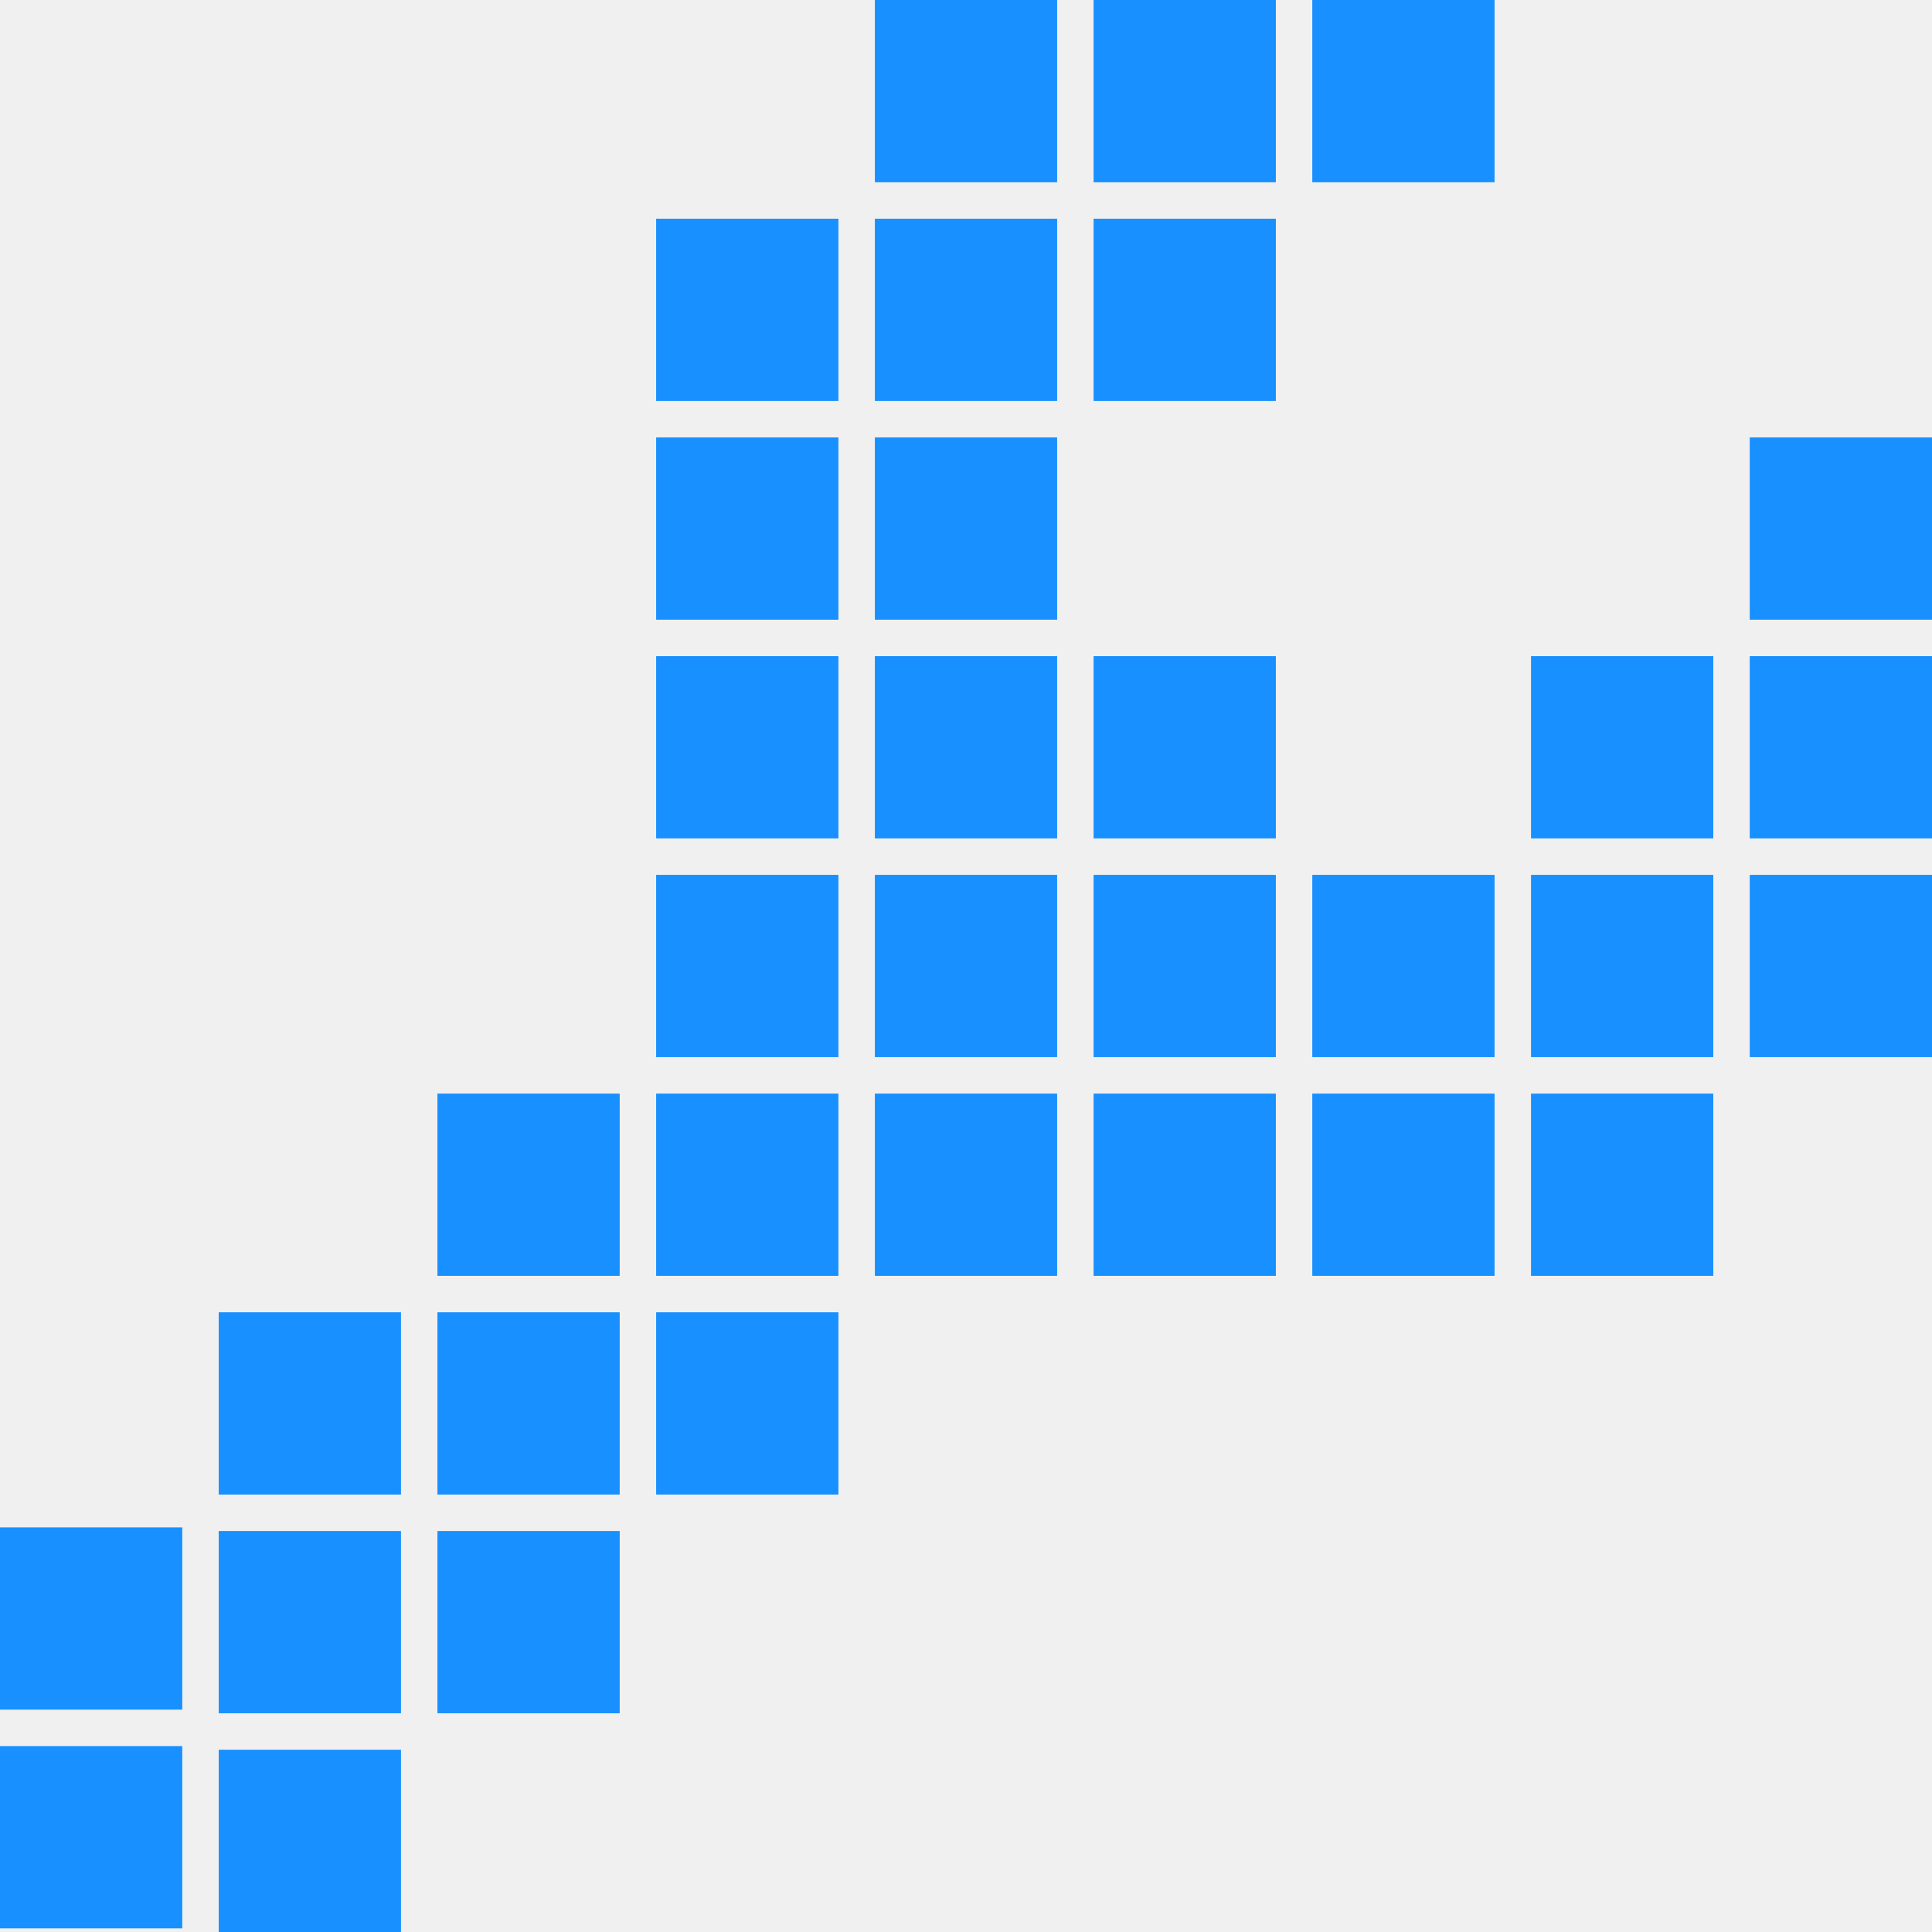
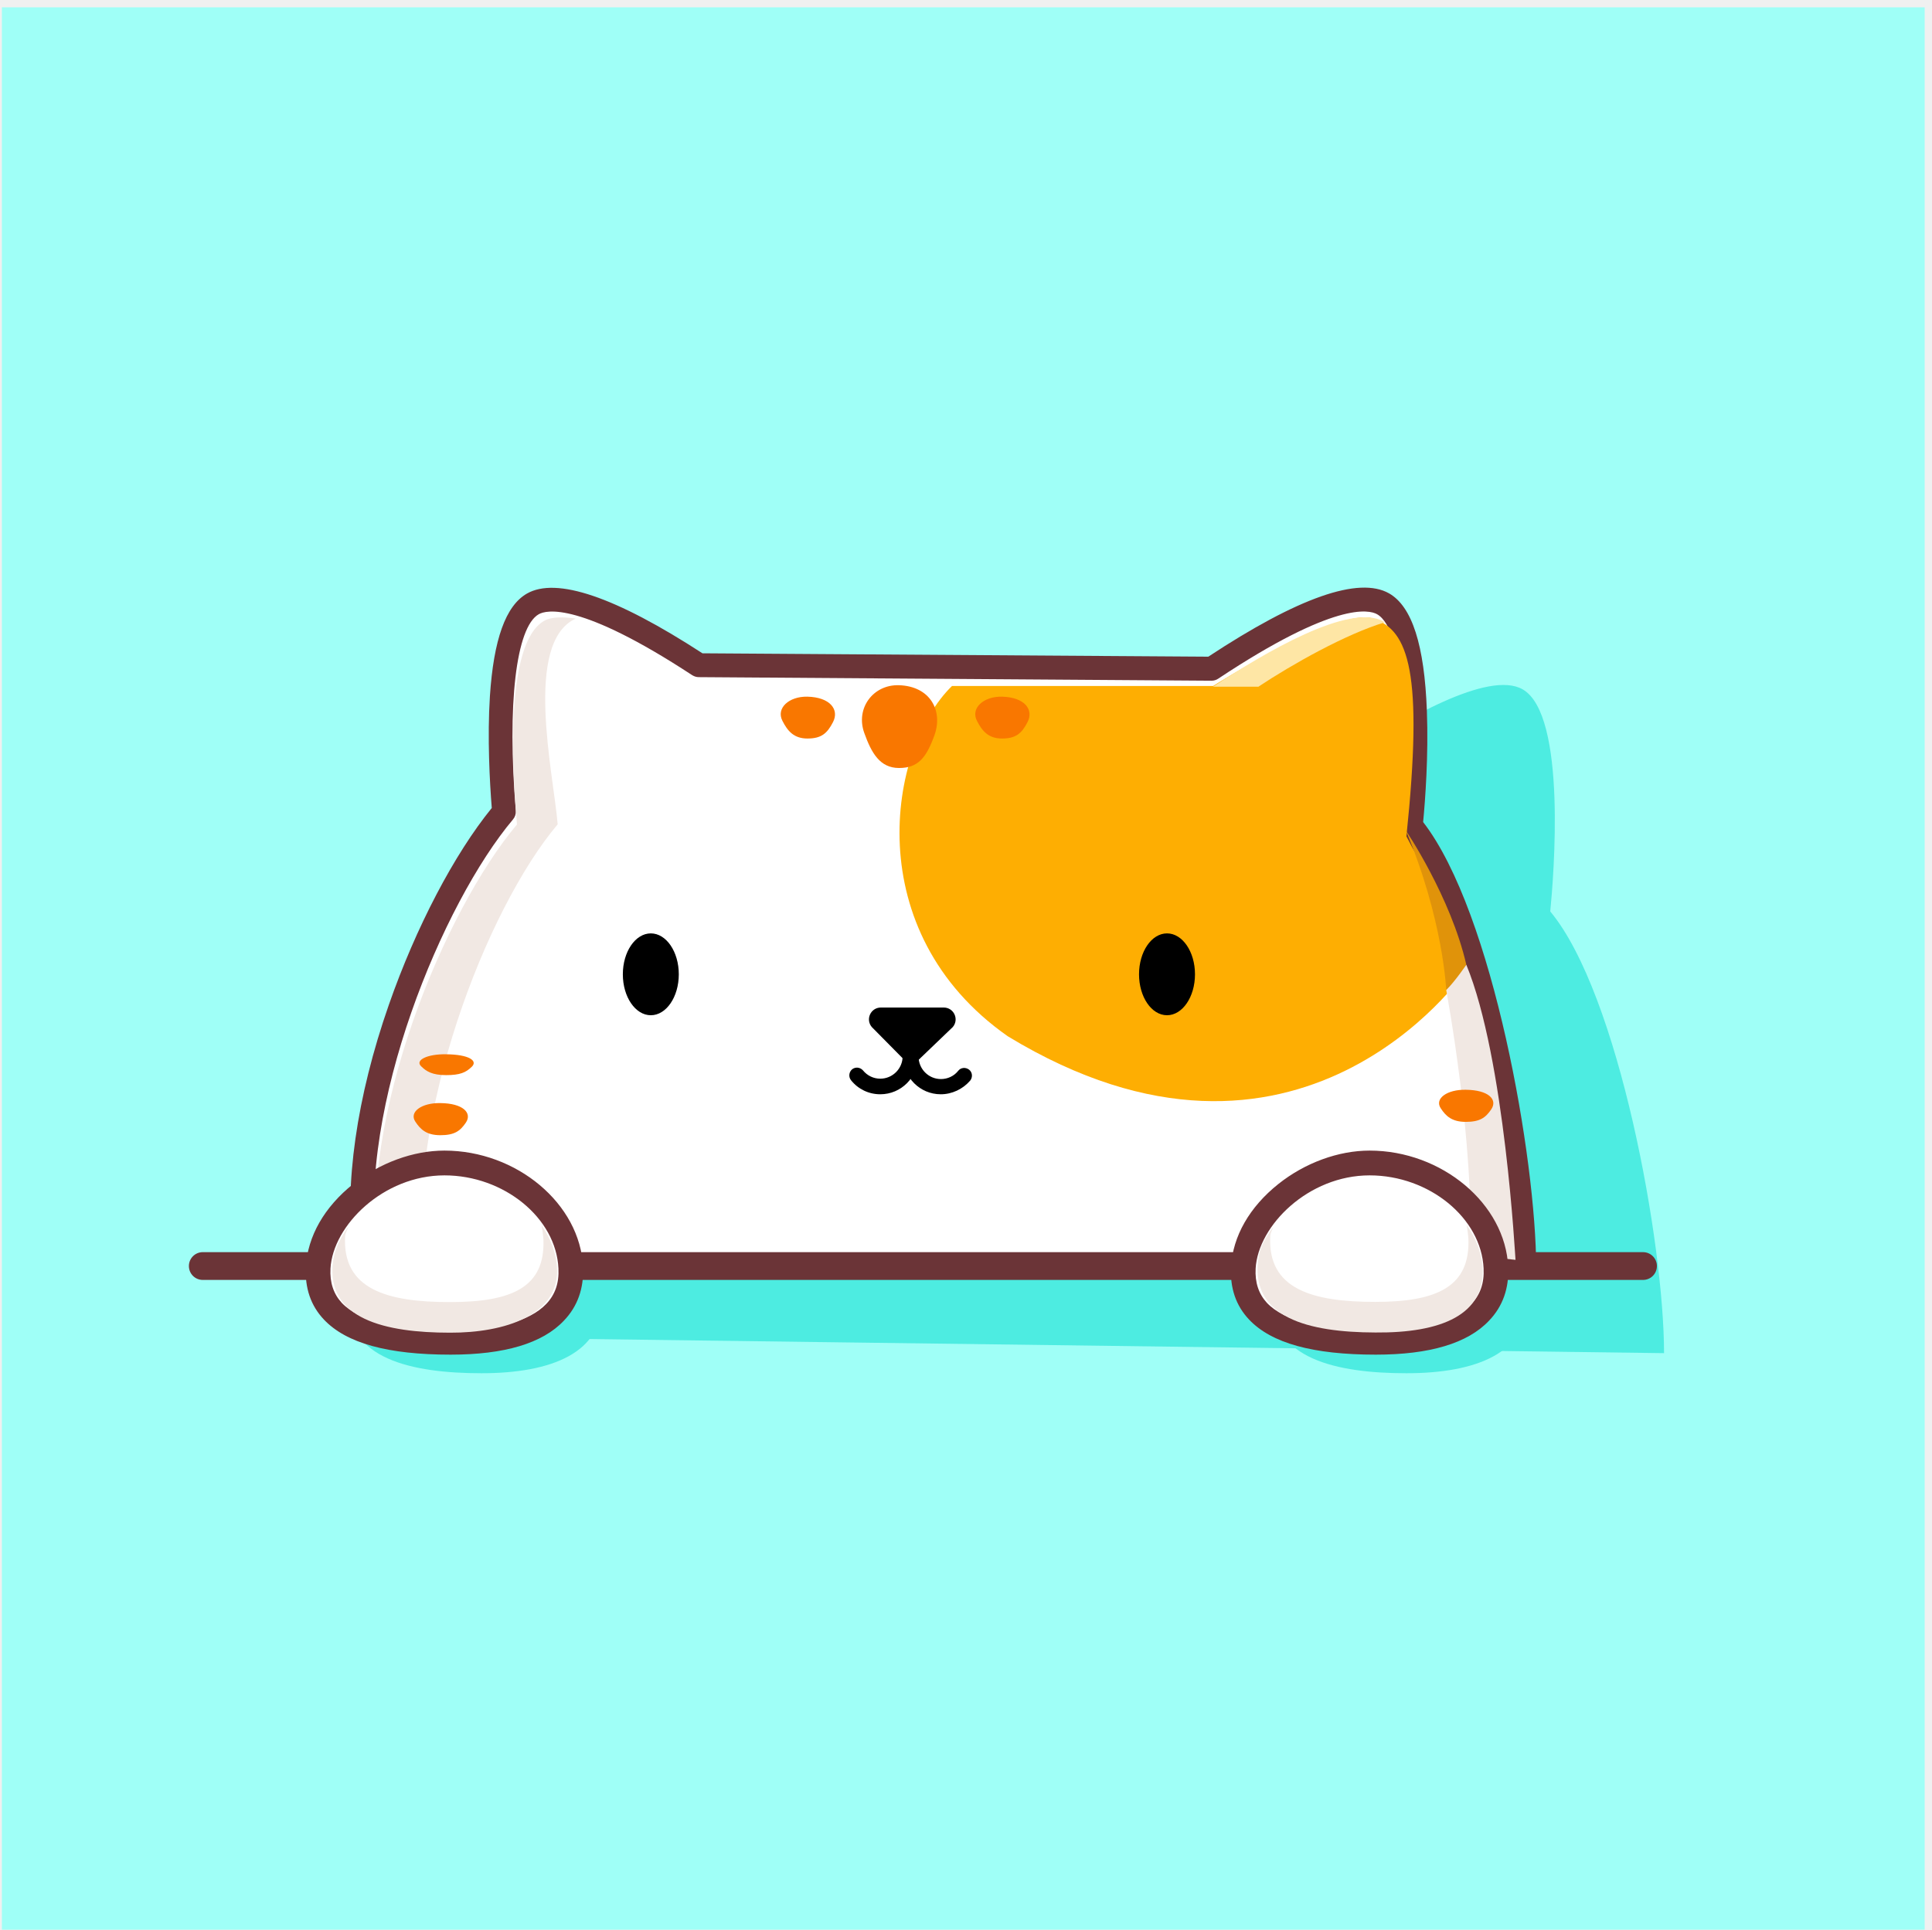
- <svg xmlns="http://www.w3.org/2000/svg" t="1656367730454" class="icon" viewBox="0 0 1024 1024" version="1.1" p-id="16586" width="200" height="200">
+ <svg xmlns="http://www.w3.org/2000/svg" t="1657327080010" class="icon" viewBox="0 0 1025 1024" version="1.1" p-id="1865" width="200.195" height="200">
  <defs>
    <style type="text/css">@font-face { font-family: feedback-iconfont; src: url("//at.alicdn.com/t/font_1031158_u69w8yhxdu.woff2?t=1630033759944") format("woff2"), url("//at.alicdn.com/t/font_1031158_u69w8yhxdu.woff?t=1630033759944") format("woff"), url("//at.alicdn.com/t/font_1031158_u69w8yhxdu.ttf?t=1630033759944") format("truetype"); }
</style>
  </defs>
-   <path d="M463.698 0h96.604v96.604h-96.604zM579.623 0h96.604v96.604h-96.604zM695.547 0h96.604v96.604h-96.604zM0 809.54h96.604v96.604H0zM0 925.464h96.604v96.604H0zM347.774 115.925h96.604v96.604h-96.604zM463.698 115.925h96.604v96.604h-96.604zM579.623 115.925h96.604v96.604h-96.604zM347.774 231.849h96.604v96.604h-96.604zM463.698 231.849h96.604v96.604h-96.604zM347.774 347.774h96.604v96.604h-96.604zM463.698 347.774h96.604v96.604h-96.604zM579.623 347.774h96.604v96.604h-96.604zM347.774 463.698h96.604v96.604h-96.604zM463.698 463.698h96.604v96.604h-96.604zM579.623 463.698h96.604v96.604h-96.604zM695.547 463.698h96.604v96.604h-96.604zM231.849 579.623h96.604v96.604h-96.604zM347.774 579.623h96.604v96.604h-96.604zM463.698 579.623h96.604v96.604h-96.604zM579.623 579.623h96.604v96.604h-96.604zM695.547 579.623h96.604v96.604h-96.604zM231.849 695.547h96.604v96.604h-96.604zM347.774 695.547h96.604v96.604h-96.604zM115.925 927.396h96.604v96.604H115.925zM231.849 811.472h96.604v96.604h-96.604zM115.925 811.472h96.604v96.604H115.925zM115.925 792.151v-96.604h96.604v96.604zM927.396 560.302v-96.604h96.604v96.604zM927.396 444.377v-96.604h96.604v96.604zM927.396 328.453v-96.604h96.604v96.604zM811.472 676.226v-96.604h96.604v96.604zM811.472 560.302v-96.604h96.604v96.604zM811.472 444.377v-96.604h96.604v96.604z" fill="#1890ff" p-id="16587" />
+   <path d="M0.996 3.885h1020.115v1020.115H0.996z" fill="#9FFFF7" p-id="1866" />
+   <path d="M267.681 709.996c-10.56-78.8 35.664-188.681 73.719-234.009-2.291-27.495-5.878-98.126 15.342-110.28 17.533-10.062 60.669 14.545 88.065 32.576l272.163 1.893c27.196-18.031 72.723-44.73 90.854-34.369 23.61 13.548 16.437 99.521 14.644 117.851 36.461 43.833 60.37 176.428 60.37 234.407" fill="#4DECE1" p-id="1867" />
+   <path d="M809.915 689.076c1.295 28.79-26.698 39.649-63.757 39.649s-72.125-7.77-70.332-39.649c1.694-30.683 36.262-55.588 67.045-55.588 34.469 0 65.75 24.905 67.045 55.588zM319.184 689.076c1.295 28.79-26.698 39.649-63.757 39.649s-72.125-7.77-70.332-39.649c1.694-30.683 36.262-55.588 67.045-55.588 34.369 0 65.65 24.905 67.045 55.588z" fill="#4DECE1" p-id="1868" />
+   <path d="M193.563 664.768c-10.56-78.8 35.664-188.681 73.719-234.009-2.291-27.495-5.878-98.126 15.342-110.28 17.533-10.062 60.669 14.545 88.065 32.576l272.163 1.893c27.196-18.031 72.723-44.73 90.854-34.369 23.61 13.548 16.437 99.521 14.644 117.851 36.461 43.833 60.37 176.428 60.37 234.407" fill="#FFFFFF" p-id="1869" />
+   <path d="M814.996 672.738h-12.552c0-30.285-6.376-77.804-16.338-121.039-11.855-51.803-26.997-90.555-42.538-109.284-1.096-1.295-1.594-2.989-1.395-4.682 4.782-47.918 3.188-103.307-11.556-111.774-4.184-2.391-22.415-6.874-84.279 34.17-0.996 0.697-2.291 1.096-3.487 1.096l-272.163-1.893c-1.195 0-2.391-0.398-3.387-0.996-59.673-39.151-77.505-34.668-81.49-32.377-12.054 6.874-16.836 47.818-12.154 104.303 0.1 1.694-0.398 3.287-1.494 4.583-37.158 44.132-82.585 152.619-72.325 229.127l-12.453 1.694c-4.881-36.461 1.793-83.482 18.928-132.495 14.345-41.143 34.668-79.896 54.592-104.402-1.096-13.648-2.391-37.358-0.996-59.274 1.992-30.185 8.368-48.017 19.625-54.492 15.64-8.966 47.021 1.694 93.145 31.679l268.378 1.793c47.619-31.38 79.896-42.737 95.935-33.572 12.154 6.973 18.729 27.396 20.024 62.362 0.897 23.61-0.897 47.619-1.992 58.975 37.258 48.117 59.972 179.516 59.972 236.499z" fill="#6B3437" p-id="1870" />
+   <path d="M871.68 679.213H107.59c-4.084 0-7.372-3.287-7.372-7.372s3.287-7.372 7.372-7.372h764.09c4.084 0 7.372 3.287 7.372 7.372s-3.287 7.372-7.372 7.372z" fill="#6B3437" p-id="1871" />
+   <path d="M330.441 517.031a21.717 14.843 90 1 0 29.687 0 21.717 14.843 90 1 0-29.687 0Z" fill="" p-id="1872" />
+   <path d="M505.076 364.014h138.572s66.248-42.04 84.976-35.764c18.729 6.276 26.599 28.491 17.533 115.56 0 0 30.882 57.481 30.584 72.524 0 0-87.865 127.315-242.078 33.572-78.999-55.389-63.857-152.32-29.587-185.892z" fill="#FEAE02" p-id="1873" />
+   <path d="M604.298 517.031a21.717 14.843 90 1 0 29.687 0 21.717 14.843 90 1 0-29.687 0Z" fill="" p-id="1874" />
+   <path d="M467.021 580.688c-6.077 0-11.755-2.69-15.541-7.472-1.395-1.793-1.096-4.284 0.598-5.778 1.793-1.395 4.284-1.096 5.778 0.598 2.291 2.789 5.579 4.383 9.165 4.383 6.475 0 11.855-5.28 11.855-11.855 0-2.291 1.793-4.084 4.084-4.084s4.084 1.793 4.084 4.084c0 11.158-8.966 20.123-20.024 20.123z" fill="" p-id="1875" />
+   <path d="M499.099 580.688c-11.058 0-19.924-8.966-19.924-19.924 0-2.291 1.793-4.084 4.084-4.084s4.084 1.793 4.084 4.084c0 6.475 5.28 11.855 11.855 11.855 3.586 0 6.973-1.594 9.165-4.383 1.395-1.793 3.985-1.992 5.778-0.598 1.793 1.395 1.992 3.985 0.598 5.778-3.885 4.483-9.564 7.272-15.64 7.272z" fill="" p-id="1876" />
+   <path d="M495.712 390.313c-4.284 11.755-8.567 17.234-18.729 17.234-10.161 0-14.644-7.97-18.43-18.529-4.782-13.15 4.682-25.802 18.33-25.403 16.637 0.498 23.61 13.548 18.828 26.698zM545.124 383.24c-3.088 5.977-6.176 8.667-13.548 8.667-7.272 0-10.56-4.084-13.25-9.364-3.487-6.675 3.387-13.05 13.25-12.851 12.054 0.299 17.035 6.874 13.548 13.548zM441.917 383.24c-3.088 5.977-6.176 8.667-13.548 8.667-7.272 0-10.56-4.084-13.25-9.364-3.487-6.675 3.387-13.05 13.25-12.851 12.054 0.299 17.035 6.874 13.548 13.548z" fill="#F97700" p-id="1877" />
+   <path d="M467.32 534.664h33.373c5.38 0 8.269 6.276 4.782 10.361l-17.135 16.437c-2.491 2.889-7.073 2.889-9.564 0l-16.238-16.437c-3.487-4.084-0.598-10.361 4.782-10.361z" fill="" p-id="1878" />
+   <path d="M667.458 364.512c18.031-11.954 46.423-27.993 67.244-34.269-0.199-0.1-0.398-0.199-0.598-0.398-18.031-10.261-63.259 16.537-90.555 34.568h23.909z" fill="#FEE6A5" p-id="1879" />
+   <path d="M295.873 437.434c-2.291-27.196-18.231-96.433 9.564-109.184-6.276-0.897-12.652-1.096-16.736 1.195-21.219 12.154-16.736 80.593-14.445 108.088-38.155 45.327-84.379 155.109-73.719 234.009l24.606 0.299c-9.862-78.8 32.775-189.478 70.731-234.407z" fill="#F1E8E3" p-id="1880" />
+   <path d="M302.847 672.738c1.295 28.79-26.698 39.649-63.757 39.649s-72.125-7.77-70.332-39.649c1.694-30.683 36.262-55.588 67.045-55.588 34.369 0 65.65 24.905 67.045 55.588z" fill="#FFFFFF" p-id="1881" />
+   <path d="M239.089 718.862c-33.373 0-55.389-6.077-67.244-18.629-6.973-7.372-10.161-16.736-9.564-27.894 0.897-16.338 9.862-31.879 25.104-44.032 14.146-11.257 31.879-17.732 48.416-17.732 38.354 0 72.026 28.292 73.52 61.765 0.498 11.357-2.889 20.92-10.161 28.491-11.357 12.054-31.58 18.031-60.071 18.031z m-3.287-95.138c-32.476 0-59.175 26.599-60.47 49.412-0.398 7.472 1.594 13.449 5.977 18.231 9.165 9.663 28.591 14.545 57.78 14.545 24.407 0 41.94-4.782 50.707-13.947 4.682-4.881 6.874-11.058 6.475-18.828-1.195-26.798-28.89-49.412-60.47-49.412z" fill="#6B3437" p-id="1882" />
+   <path d="M295.475 671.841c-0.598-7.073-3.188-14.644-8.169-21.518 0.498 2.391 0.797 4.782 0.996 7.173 1.096 25.602-16.637 33.473-49.611 33.473s-57.182-6.575-55.588-34.967c0.1-1.992 1.295-3.287 1.694-5.18-3.786 5.579-7.272 11.357-8.169 18.928-3.686 30.285 27.894 37.457 62.163 37.457 28.591 0.1 58.876-9.165 56.684-35.365z" fill="#F1E8E3" p-id="1883" />
+   <path d="M745.859 440.721s23.809 35.166 32.078 71.229c0 0-3.188 6.575-10.659 13.449 0 0-1.494-37.158-21.418-84.677z" fill="#E0930A" p-id="1884" />
+   <path d="M777.937 511.95s-5.778 8.567-10.659 13.449c-4.881 4.881 0 0 0 0s15.342 82.087 12.552 140.565l24.208 2.59c-0.1 0-5.579-106.893-26.101-156.604" fill="#F1E8E3" p-id="1885" />
+   <path d="M793.677 672.738c1.295 28.79-26.698 39.649-63.757 39.649s-72.125-7.77-70.332-39.649c1.694-30.683 36.262-55.588 67.045-55.588 34.369 0 65.65 24.905 67.045 55.588z" fill="#FFFFFF" p-id="1886" />
+   <path d="M729.92 718.862c-33.373 0-55.389-6.077-67.244-18.629-6.973-7.372-10.161-16.736-9.564-27.894 0.897-16.338 9.862-31.879 25.104-44.032 14.146-11.257 31.879-17.732 48.416-17.732 38.354 0 72.026 28.292 73.52 61.765 0.498 11.357-2.889 20.92-10.161 28.491-11.357 12.054-31.58 18.031-60.071 18.031z m-3.287-95.138c-32.476 0-59.175 26.599-60.47 49.412-0.398 7.472 1.594 13.449 5.977 18.231 9.165 9.663 28.591 14.545 57.78 14.545 24.407 0 41.94-4.782 50.707-13.947 4.682-4.881 6.874-11.058 6.475-18.828-1.195-26.798-28.89-49.412-60.47-49.412z" fill="#6B3437" p-id="1887" />
+   <path d="M786.505 671.642c-0.598-7.073-3.487-14.744-8.468-21.717 0.498 2.391 0.797 4.782 0.996 7.173 1.096 25.602-16.437 33.771-49.412 33.771s-57.282-6.575-55.688-34.967c0.1-1.992 1.096-2.989 1.494-4.881-3.786 5.579-7.073 10.161-7.97 17.732-3.686 30.384 26.399 38.254 62.263 38.354 34.668 0.299 58.876-9.265 56.784-35.465z" fill="#F1E8E3" p-id="1888" />
+   <path d="M250.247 566.144c-3.088 2.989-6.176 4.383-13.548 4.383s-10.56-1.992-13.25-4.682c-3.487-3.287 3.387-6.575 13.25-6.376 11.954 0.1 17.035 3.387 13.548 6.675zM247.159 595.731c-3.088 4.583-6.176 6.675-13.548 6.675s-10.56-3.088-13.25-7.173c-3.487-5.18 3.387-10.062 13.25-9.862 11.954 0.1 17.035 5.18 13.548 10.361zM791.187 588.658c-3.088 4.583-6.176 6.675-13.548 6.675s-10.56-3.088-13.25-7.173c-3.487-5.18 3.387-10.062 13.25-9.862 12.054 0.1 17.035 5.18 13.548 10.361z" fill="#F97700" p-id="1889" />
</svg>
